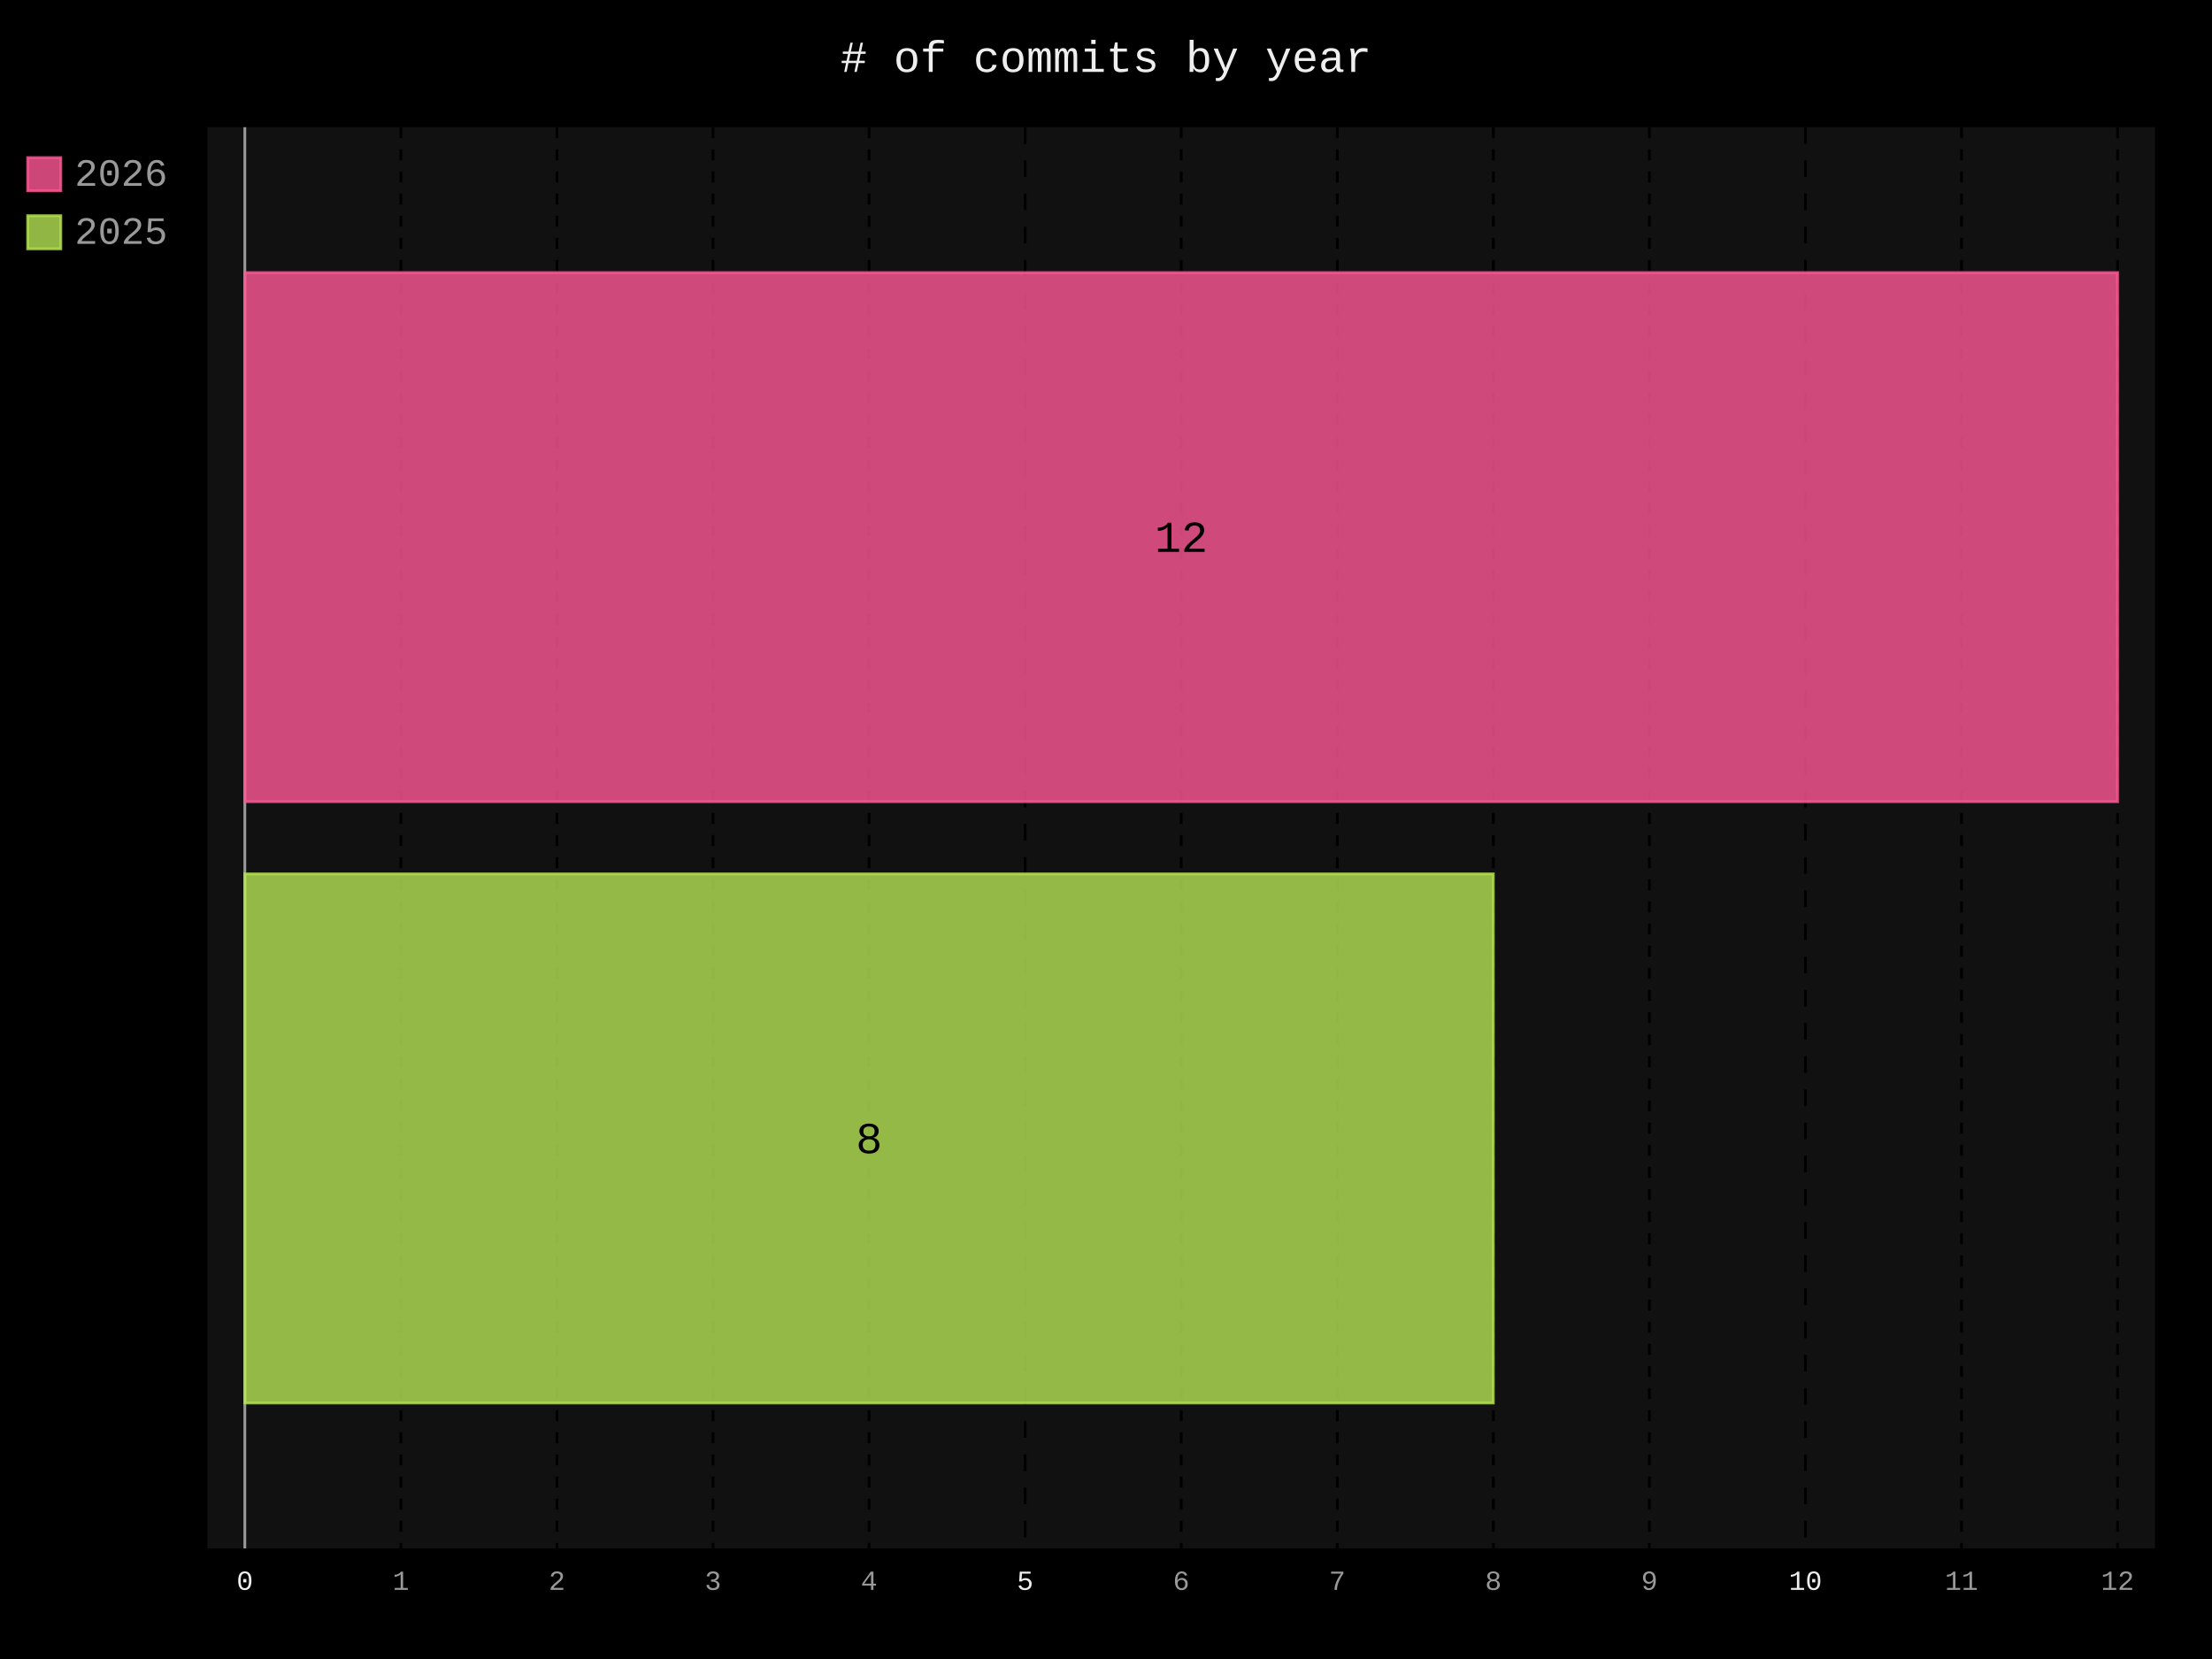
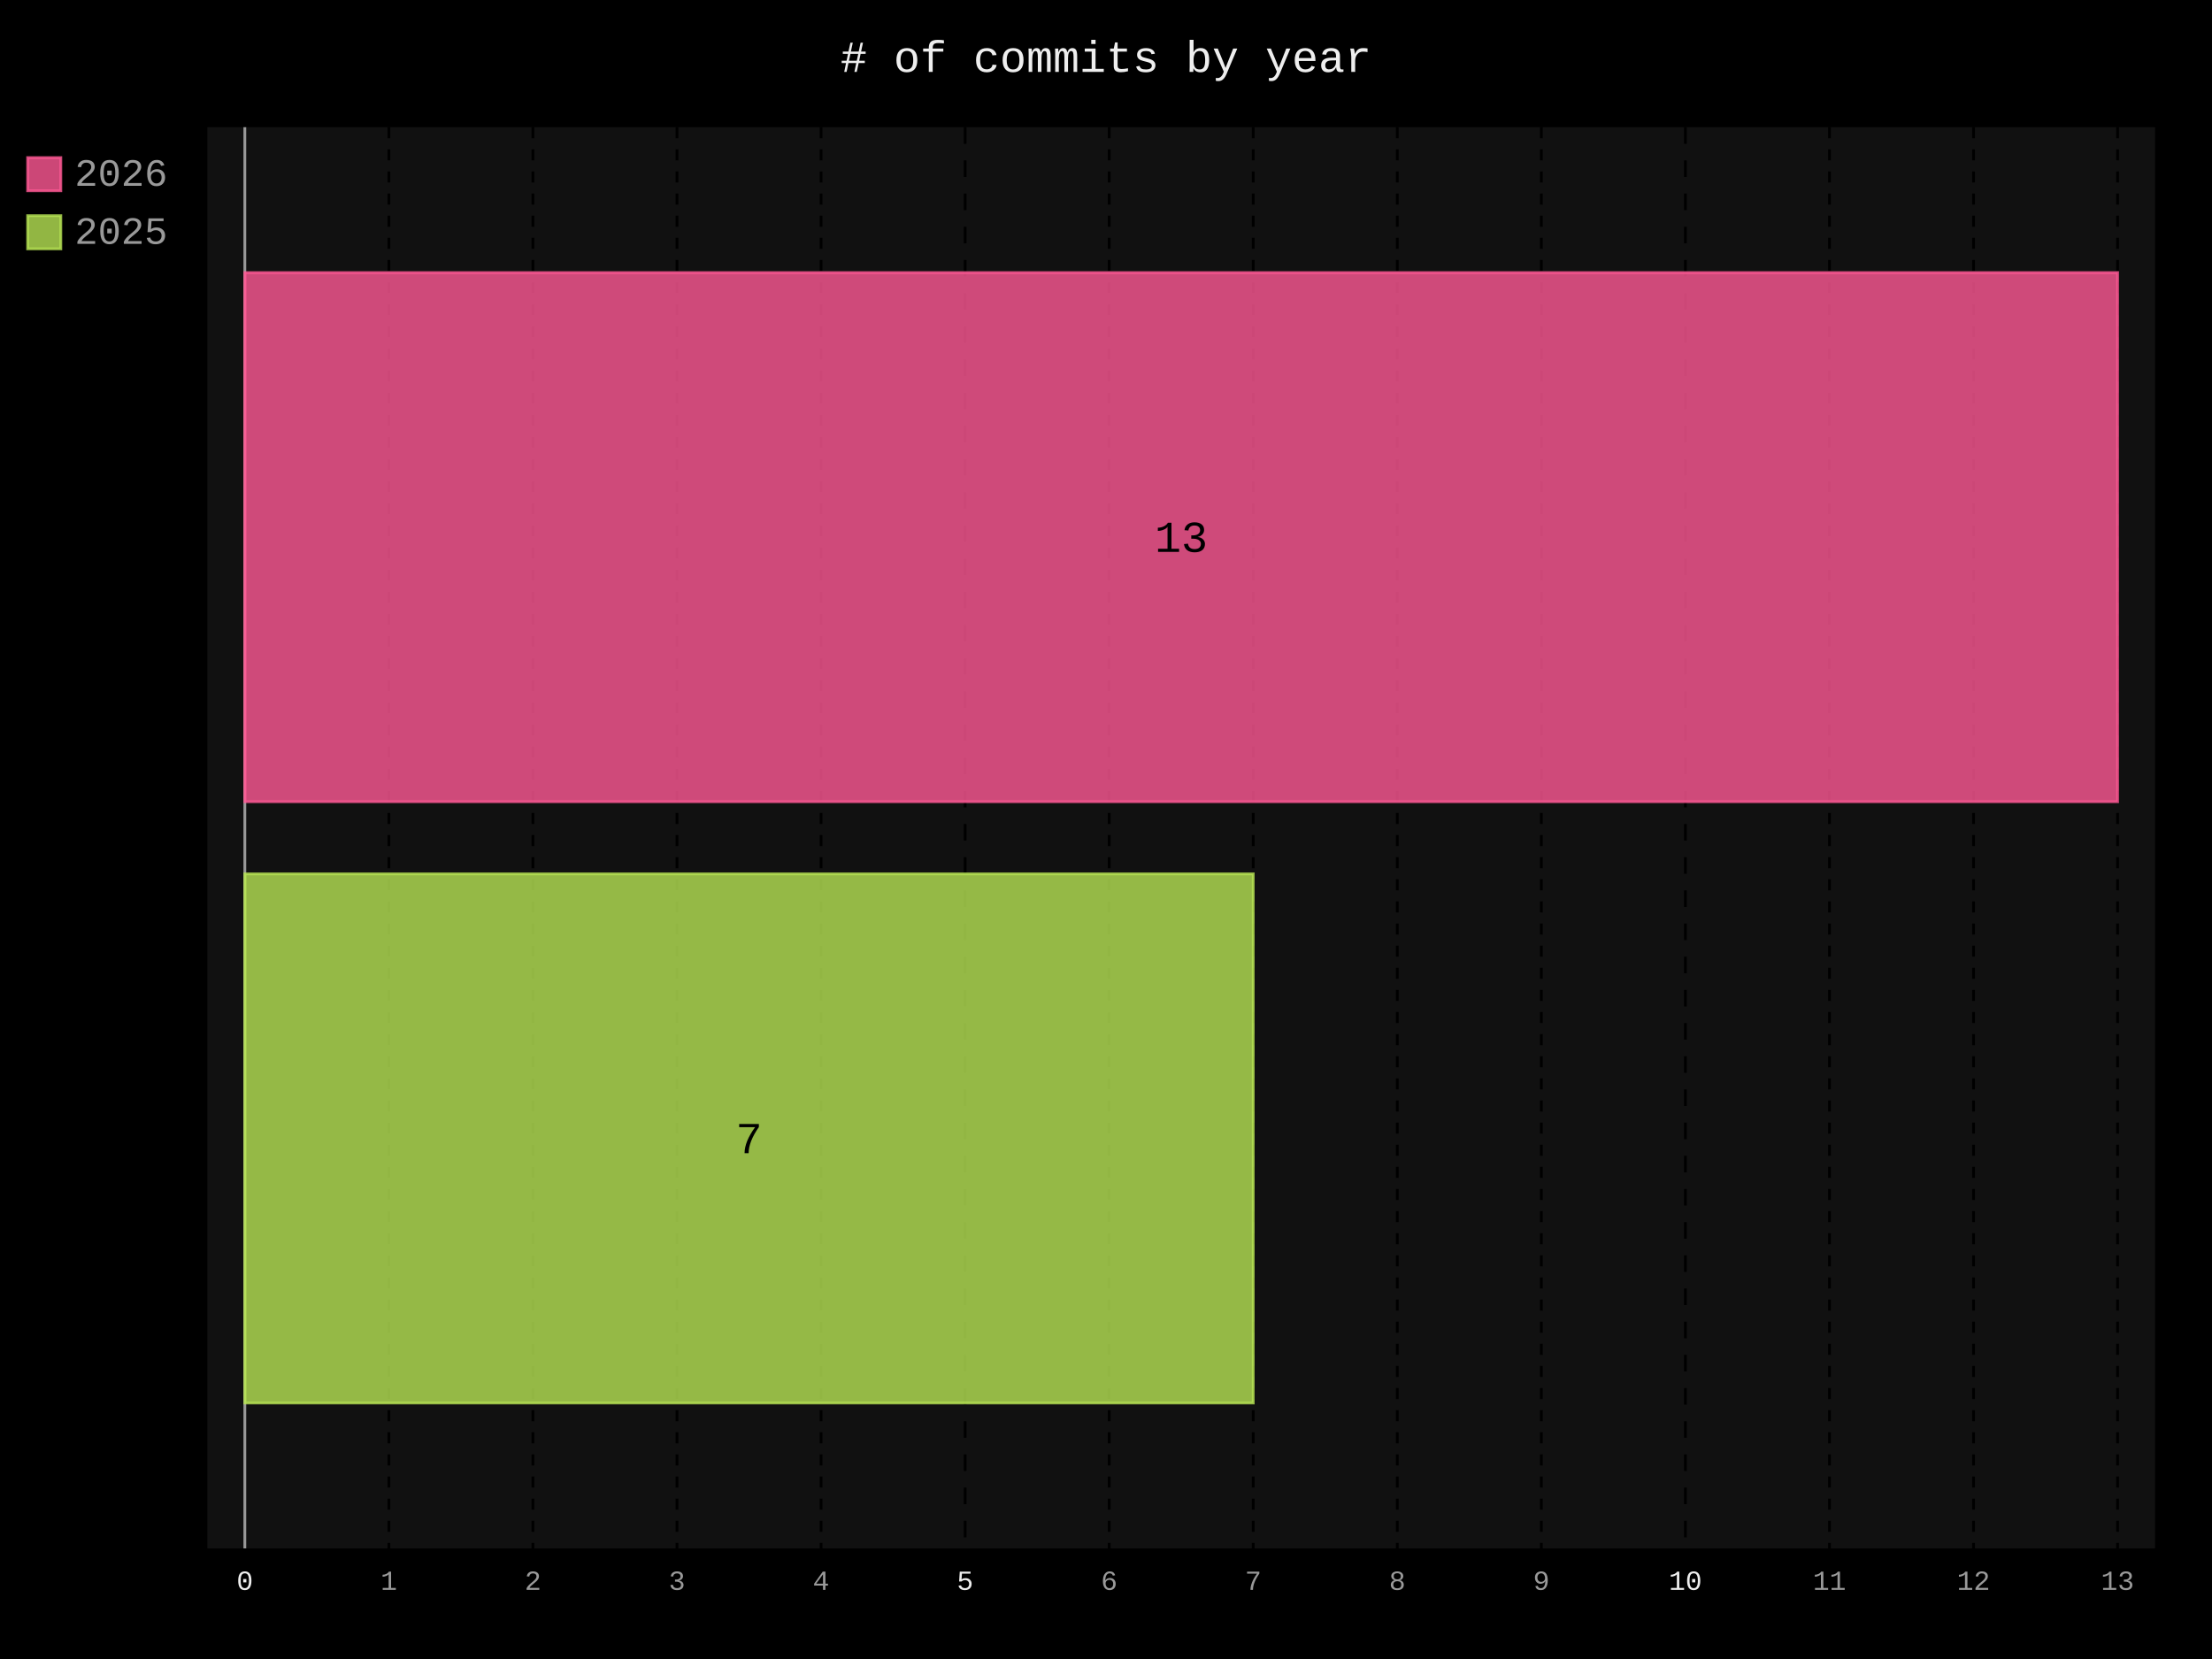
- <svg xmlns="http://www.w3.org/2000/svg" id="chart-6f1e7499-2cc2-4331-8c3c-5eb172ab9e6a" class="pygal-chart" viewBox="0 0 800 600">
+ <svg xmlns="http://www.w3.org/2000/svg" id="chart-fb7bc654-4ec6-48ba-ace2-64c890cf7a18" class="pygal-chart" viewBox="0 0 800 600">
  <defs>
-     <style type="text/css">#chart-6f1e7499-2cc2-4331-8c3c-5eb172ab9e6a{-webkit-user-select:none;-webkit-font-smoothing:antialiased;font-family:Consolas,"Liberation Mono",Menlo,Courier,monospace}#chart-6f1e7499-2cc2-4331-8c3c-5eb172ab9e6a .title{font-family:Consolas,"Liberation Mono",Menlo,Courier,monospace;font-size:16px}#chart-6f1e7499-2cc2-4331-8c3c-5eb172ab9e6a .legends .legend text{font-family:Consolas,"Liberation Mono",Menlo,Courier,monospace;font-size:14px}#chart-6f1e7499-2cc2-4331-8c3c-5eb172ab9e6a .axis text{font-family:Consolas,"Liberation Mono",Menlo,Courier,monospace;font-size:10px}#chart-6f1e7499-2cc2-4331-8c3c-5eb172ab9e6a .axis text.major{font-family:Consolas,"Liberation Mono",Menlo,Courier,monospace;font-size:10px}#chart-6f1e7499-2cc2-4331-8c3c-5eb172ab9e6a .text-overlay text.value{font-family:Consolas,"Liberation Mono",Menlo,Courier,monospace;font-size:16px}#chart-6f1e7499-2cc2-4331-8c3c-5eb172ab9e6a .text-overlay text.label{font-family:Consolas,"Liberation Mono",Menlo,Courier,monospace;font-size:10px}#chart-6f1e7499-2cc2-4331-8c3c-5eb172ab9e6a .tooltip{font-family:Consolas,"Liberation Mono",Menlo,Courier,monospace;font-size:14px}#chart-6f1e7499-2cc2-4331-8c3c-5eb172ab9e6a text.no_data{font-family:Consolas,"Liberation Mono",Menlo,Courier,monospace;font-size:64px}
- #chart-6f1e7499-2cc2-4331-8c3c-5eb172ab9e6a{background-color:black}#chart-6f1e7499-2cc2-4331-8c3c-5eb172ab9e6a path,#chart-6f1e7499-2cc2-4331-8c3c-5eb172ab9e6a line,#chart-6f1e7499-2cc2-4331-8c3c-5eb172ab9e6a rect,#chart-6f1e7499-2cc2-4331-8c3c-5eb172ab9e6a circle{-webkit-transition:250ms;-moz-transition:250ms;transition:250ms}#chart-6f1e7499-2cc2-4331-8c3c-5eb172ab9e6a .graph &gt; .background{fill:black}#chart-6f1e7499-2cc2-4331-8c3c-5eb172ab9e6a .plot &gt; .background{fill:#111}#chart-6f1e7499-2cc2-4331-8c3c-5eb172ab9e6a .graph{fill:#999}#chart-6f1e7499-2cc2-4331-8c3c-5eb172ab9e6a text.no_data{fill:#eee}#chart-6f1e7499-2cc2-4331-8c3c-5eb172ab9e6a .title{fill:#eee}#chart-6f1e7499-2cc2-4331-8c3c-5eb172ab9e6a .legends .legend text{fill:#999}#chart-6f1e7499-2cc2-4331-8c3c-5eb172ab9e6a .legends .legend:hover text{fill:#eee}#chart-6f1e7499-2cc2-4331-8c3c-5eb172ab9e6a .axis .line{stroke:#eee}#chart-6f1e7499-2cc2-4331-8c3c-5eb172ab9e6a .axis .guide.line{stroke:#555}#chart-6f1e7499-2cc2-4331-8c3c-5eb172ab9e6a .axis .major.line{stroke:#999}#chart-6f1e7499-2cc2-4331-8c3c-5eb172ab9e6a .axis text.major{fill:#eee}#chart-6f1e7499-2cc2-4331-8c3c-5eb172ab9e6a .axis.y .guides:hover .guide.line,#chart-6f1e7499-2cc2-4331-8c3c-5eb172ab9e6a .line-graph .axis.x .guides:hover .guide.line,#chart-6f1e7499-2cc2-4331-8c3c-5eb172ab9e6a .stackedline-graph .axis.x .guides:hover .guide.line,#chart-6f1e7499-2cc2-4331-8c3c-5eb172ab9e6a .xy-graph .axis.x .guides:hover .guide.line{stroke:#eee}#chart-6f1e7499-2cc2-4331-8c3c-5eb172ab9e6a .axis .guides:hover text{fill:#eee}#chart-6f1e7499-2cc2-4331-8c3c-5eb172ab9e6a .reactive{fill-opacity:.8;stroke-opacity:.8;stroke-width:1}#chart-6f1e7499-2cc2-4331-8c3c-5eb172ab9e6a .ci{stroke:#999}#chart-6f1e7499-2cc2-4331-8c3c-5eb172ab9e6a .reactive.active,#chart-6f1e7499-2cc2-4331-8c3c-5eb172ab9e6a .active .reactive{fill-opacity:.4;stroke-opacity:.9;stroke-width:4}#chart-6f1e7499-2cc2-4331-8c3c-5eb172ab9e6a .ci .reactive.active{stroke-width:1.5}#chart-6f1e7499-2cc2-4331-8c3c-5eb172ab9e6a .series text{fill:#eee}#chart-6f1e7499-2cc2-4331-8c3c-5eb172ab9e6a .tooltip rect{fill:#111;stroke:#eee;-webkit-transition:opacity 250ms;-moz-transition:opacity 250ms;transition:opacity 250ms}#chart-6f1e7499-2cc2-4331-8c3c-5eb172ab9e6a .tooltip .label{fill:#999}#chart-6f1e7499-2cc2-4331-8c3c-5eb172ab9e6a .tooltip .label{fill:#999}#chart-6f1e7499-2cc2-4331-8c3c-5eb172ab9e6a .tooltip .legend{font-size:.8em;fill:#555}#chart-6f1e7499-2cc2-4331-8c3c-5eb172ab9e6a .tooltip .x_label{font-size:.6em;fill:#eee}#chart-6f1e7499-2cc2-4331-8c3c-5eb172ab9e6a .tooltip .xlink{font-size:.5em;text-decoration:underline}#chart-6f1e7499-2cc2-4331-8c3c-5eb172ab9e6a .tooltip .value{font-size:1.5em}#chart-6f1e7499-2cc2-4331-8c3c-5eb172ab9e6a .bound{font-size:.5em}#chart-6f1e7499-2cc2-4331-8c3c-5eb172ab9e6a .max-value{font-size:.75em;fill:#555}#chart-6f1e7499-2cc2-4331-8c3c-5eb172ab9e6a .map-element{fill:#111;stroke:#555 !important}#chart-6f1e7499-2cc2-4331-8c3c-5eb172ab9e6a .map-element .reactive{fill-opacity:inherit;stroke-opacity:inherit}#chart-6f1e7499-2cc2-4331-8c3c-5eb172ab9e6a .color-0,#chart-6f1e7499-2cc2-4331-8c3c-5eb172ab9e6a .color-0 a:visited{stroke:#ff5995;fill:#ff5995}#chart-6f1e7499-2cc2-4331-8c3c-5eb172ab9e6a .color-1,#chart-6f1e7499-2cc2-4331-8c3c-5eb172ab9e6a .color-1 a:visited{stroke:#b6e354;fill:#b6e354}#chart-6f1e7499-2cc2-4331-8c3c-5eb172ab9e6a .text-overlay .color-0 text{fill:black}#chart-6f1e7499-2cc2-4331-8c3c-5eb172ab9e6a .text-overlay .color-1 text{fill:black}
- #chart-6f1e7499-2cc2-4331-8c3c-5eb172ab9e6a text.no_data{text-anchor:middle}#chart-6f1e7499-2cc2-4331-8c3c-5eb172ab9e6a .guide.line{fill:none}#chart-6f1e7499-2cc2-4331-8c3c-5eb172ab9e6a .centered{text-anchor:middle}#chart-6f1e7499-2cc2-4331-8c3c-5eb172ab9e6a .title{text-anchor:middle}#chart-6f1e7499-2cc2-4331-8c3c-5eb172ab9e6a .legends .legend text{fill-opacity:1}#chart-6f1e7499-2cc2-4331-8c3c-5eb172ab9e6a .axis.x text{text-anchor:middle}#chart-6f1e7499-2cc2-4331-8c3c-5eb172ab9e6a .axis.x:not(.web) text[transform]{text-anchor:start}#chart-6f1e7499-2cc2-4331-8c3c-5eb172ab9e6a .axis.x:not(.web) text[transform].backwards{text-anchor:end}#chart-6f1e7499-2cc2-4331-8c3c-5eb172ab9e6a .axis.y text{text-anchor:end}#chart-6f1e7499-2cc2-4331-8c3c-5eb172ab9e6a .axis.y text[transform].backwards{text-anchor:start}#chart-6f1e7499-2cc2-4331-8c3c-5eb172ab9e6a .axis.y2 text{text-anchor:start}#chart-6f1e7499-2cc2-4331-8c3c-5eb172ab9e6a .axis.y2 text[transform].backwards{text-anchor:end}#chart-6f1e7499-2cc2-4331-8c3c-5eb172ab9e6a .axis .guide.line{stroke-dasharray:4,4;stroke:black}#chart-6f1e7499-2cc2-4331-8c3c-5eb172ab9e6a .axis .major.guide.line{stroke-dasharray:6,6;stroke:black}#chart-6f1e7499-2cc2-4331-8c3c-5eb172ab9e6a .horizontal .axis.y .guide.line,#chart-6f1e7499-2cc2-4331-8c3c-5eb172ab9e6a .horizontal .axis.y2 .guide.line,#chart-6f1e7499-2cc2-4331-8c3c-5eb172ab9e6a .vertical .axis.x .guide.line{opacity:0}#chart-6f1e7499-2cc2-4331-8c3c-5eb172ab9e6a .horizontal .axis.always_show .guide.line,#chart-6f1e7499-2cc2-4331-8c3c-5eb172ab9e6a .vertical .axis.always_show .guide.line{opacity:1 !important}#chart-6f1e7499-2cc2-4331-8c3c-5eb172ab9e6a .axis.y .guides:hover .guide.line,#chart-6f1e7499-2cc2-4331-8c3c-5eb172ab9e6a .axis.y2 .guides:hover .guide.line,#chart-6f1e7499-2cc2-4331-8c3c-5eb172ab9e6a .axis.x .guides:hover .guide.line{opacity:1}#chart-6f1e7499-2cc2-4331-8c3c-5eb172ab9e6a .axis .guides:hover text{opacity:1}#chart-6f1e7499-2cc2-4331-8c3c-5eb172ab9e6a .nofill{fill:none}#chart-6f1e7499-2cc2-4331-8c3c-5eb172ab9e6a .subtle-fill{fill-opacity:.2}#chart-6f1e7499-2cc2-4331-8c3c-5eb172ab9e6a .dot{stroke-width:1px;fill-opacity:1;stroke-opacity:1}#chart-6f1e7499-2cc2-4331-8c3c-5eb172ab9e6a .dot.active{stroke-width:5px}#chart-6f1e7499-2cc2-4331-8c3c-5eb172ab9e6a .dot.negative{fill:transparent}#chart-6f1e7499-2cc2-4331-8c3c-5eb172ab9e6a text,#chart-6f1e7499-2cc2-4331-8c3c-5eb172ab9e6a tspan{stroke:none !important}#chart-6f1e7499-2cc2-4331-8c3c-5eb172ab9e6a .series text.active{opacity:1}#chart-6f1e7499-2cc2-4331-8c3c-5eb172ab9e6a .tooltip rect{fill-opacity:.95;stroke-width:.5}#chart-6f1e7499-2cc2-4331-8c3c-5eb172ab9e6a .tooltip text{fill-opacity:1}#chart-6f1e7499-2cc2-4331-8c3c-5eb172ab9e6a .showable{visibility:hidden}#chart-6f1e7499-2cc2-4331-8c3c-5eb172ab9e6a .showable.shown{visibility:visible}#chart-6f1e7499-2cc2-4331-8c3c-5eb172ab9e6a .gauge-background{fill:rgba(229,229,229,1);stroke:none}#chart-6f1e7499-2cc2-4331-8c3c-5eb172ab9e6a .bg-lines{stroke:black;stroke-width:2px}</style>
+     <style type="text/css">#chart-fb7bc654-4ec6-48ba-ace2-64c890cf7a18{-webkit-user-select:none;-webkit-font-smoothing:antialiased;font-family:Consolas,"Liberation Mono",Menlo,Courier,monospace}#chart-fb7bc654-4ec6-48ba-ace2-64c890cf7a18 .title{font-family:Consolas,"Liberation Mono",Menlo,Courier,monospace;font-size:16px}#chart-fb7bc654-4ec6-48ba-ace2-64c890cf7a18 .legends .legend text{font-family:Consolas,"Liberation Mono",Menlo,Courier,monospace;font-size:14px}#chart-fb7bc654-4ec6-48ba-ace2-64c890cf7a18 .axis text{font-family:Consolas,"Liberation Mono",Menlo,Courier,monospace;font-size:10px}#chart-fb7bc654-4ec6-48ba-ace2-64c890cf7a18 .axis text.major{font-family:Consolas,"Liberation Mono",Menlo,Courier,monospace;font-size:10px}#chart-fb7bc654-4ec6-48ba-ace2-64c890cf7a18 .text-overlay text.value{font-family:Consolas,"Liberation Mono",Menlo,Courier,monospace;font-size:16px}#chart-fb7bc654-4ec6-48ba-ace2-64c890cf7a18 .text-overlay text.label{font-family:Consolas,"Liberation Mono",Menlo,Courier,monospace;font-size:10px}#chart-fb7bc654-4ec6-48ba-ace2-64c890cf7a18 .tooltip{font-family:Consolas,"Liberation Mono",Menlo,Courier,monospace;font-size:14px}#chart-fb7bc654-4ec6-48ba-ace2-64c890cf7a18 text.no_data{font-family:Consolas,"Liberation Mono",Menlo,Courier,monospace;font-size:64px}
+ #chart-fb7bc654-4ec6-48ba-ace2-64c890cf7a18{background-color:black}#chart-fb7bc654-4ec6-48ba-ace2-64c890cf7a18 path,#chart-fb7bc654-4ec6-48ba-ace2-64c890cf7a18 line,#chart-fb7bc654-4ec6-48ba-ace2-64c890cf7a18 rect,#chart-fb7bc654-4ec6-48ba-ace2-64c890cf7a18 circle{-webkit-transition:250ms;-moz-transition:250ms;transition:250ms}#chart-fb7bc654-4ec6-48ba-ace2-64c890cf7a18 .graph &gt; .background{fill:black}#chart-fb7bc654-4ec6-48ba-ace2-64c890cf7a18 .plot &gt; .background{fill:#111}#chart-fb7bc654-4ec6-48ba-ace2-64c890cf7a18 .graph{fill:#999}#chart-fb7bc654-4ec6-48ba-ace2-64c890cf7a18 text.no_data{fill:#eee}#chart-fb7bc654-4ec6-48ba-ace2-64c890cf7a18 .title{fill:#eee}#chart-fb7bc654-4ec6-48ba-ace2-64c890cf7a18 .legends .legend text{fill:#999}#chart-fb7bc654-4ec6-48ba-ace2-64c890cf7a18 .legends .legend:hover text{fill:#eee}#chart-fb7bc654-4ec6-48ba-ace2-64c890cf7a18 .axis .line{stroke:#eee}#chart-fb7bc654-4ec6-48ba-ace2-64c890cf7a18 .axis .guide.line{stroke:#555}#chart-fb7bc654-4ec6-48ba-ace2-64c890cf7a18 .axis .major.line{stroke:#999}#chart-fb7bc654-4ec6-48ba-ace2-64c890cf7a18 .axis text.major{fill:#eee}#chart-fb7bc654-4ec6-48ba-ace2-64c890cf7a18 .axis.y .guides:hover .guide.line,#chart-fb7bc654-4ec6-48ba-ace2-64c890cf7a18 .line-graph .axis.x .guides:hover .guide.line,#chart-fb7bc654-4ec6-48ba-ace2-64c890cf7a18 .stackedline-graph .axis.x .guides:hover .guide.line,#chart-fb7bc654-4ec6-48ba-ace2-64c890cf7a18 .xy-graph .axis.x .guides:hover .guide.line{stroke:#eee}#chart-fb7bc654-4ec6-48ba-ace2-64c890cf7a18 .axis .guides:hover text{fill:#eee}#chart-fb7bc654-4ec6-48ba-ace2-64c890cf7a18 .reactive{fill-opacity:.8;stroke-opacity:.8;stroke-width:1}#chart-fb7bc654-4ec6-48ba-ace2-64c890cf7a18 .ci{stroke:#999}#chart-fb7bc654-4ec6-48ba-ace2-64c890cf7a18 .reactive.active,#chart-fb7bc654-4ec6-48ba-ace2-64c890cf7a18 .active .reactive{fill-opacity:.4;stroke-opacity:.9;stroke-width:4}#chart-fb7bc654-4ec6-48ba-ace2-64c890cf7a18 .ci .reactive.active{stroke-width:1.5}#chart-fb7bc654-4ec6-48ba-ace2-64c890cf7a18 .series text{fill:#eee}#chart-fb7bc654-4ec6-48ba-ace2-64c890cf7a18 .tooltip rect{fill:#111;stroke:#eee;-webkit-transition:opacity 250ms;-moz-transition:opacity 250ms;transition:opacity 250ms}#chart-fb7bc654-4ec6-48ba-ace2-64c890cf7a18 .tooltip .label{fill:#999}#chart-fb7bc654-4ec6-48ba-ace2-64c890cf7a18 .tooltip .label{fill:#999}#chart-fb7bc654-4ec6-48ba-ace2-64c890cf7a18 .tooltip .legend{font-size:.8em;fill:#555}#chart-fb7bc654-4ec6-48ba-ace2-64c890cf7a18 .tooltip .x_label{font-size:.6em;fill:#eee}#chart-fb7bc654-4ec6-48ba-ace2-64c890cf7a18 .tooltip .xlink{font-size:.5em;text-decoration:underline}#chart-fb7bc654-4ec6-48ba-ace2-64c890cf7a18 .tooltip .value{font-size:1.5em}#chart-fb7bc654-4ec6-48ba-ace2-64c890cf7a18 .bound{font-size:.5em}#chart-fb7bc654-4ec6-48ba-ace2-64c890cf7a18 .max-value{font-size:.75em;fill:#555}#chart-fb7bc654-4ec6-48ba-ace2-64c890cf7a18 .map-element{fill:#111;stroke:#555 !important}#chart-fb7bc654-4ec6-48ba-ace2-64c890cf7a18 .map-element .reactive{fill-opacity:inherit;stroke-opacity:inherit}#chart-fb7bc654-4ec6-48ba-ace2-64c890cf7a18 .color-0,#chart-fb7bc654-4ec6-48ba-ace2-64c890cf7a18 .color-0 a:visited{stroke:#ff5995;fill:#ff5995}#chart-fb7bc654-4ec6-48ba-ace2-64c890cf7a18 .color-1,#chart-fb7bc654-4ec6-48ba-ace2-64c890cf7a18 .color-1 a:visited{stroke:#b6e354;fill:#b6e354}#chart-fb7bc654-4ec6-48ba-ace2-64c890cf7a18 .text-overlay .color-0 text{fill:black}#chart-fb7bc654-4ec6-48ba-ace2-64c890cf7a18 .text-overlay .color-1 text{fill:black}
+ #chart-fb7bc654-4ec6-48ba-ace2-64c890cf7a18 text.no_data{text-anchor:middle}#chart-fb7bc654-4ec6-48ba-ace2-64c890cf7a18 .guide.line{fill:none}#chart-fb7bc654-4ec6-48ba-ace2-64c890cf7a18 .centered{text-anchor:middle}#chart-fb7bc654-4ec6-48ba-ace2-64c890cf7a18 .title{text-anchor:middle}#chart-fb7bc654-4ec6-48ba-ace2-64c890cf7a18 .legends .legend text{fill-opacity:1}#chart-fb7bc654-4ec6-48ba-ace2-64c890cf7a18 .axis.x text{text-anchor:middle}#chart-fb7bc654-4ec6-48ba-ace2-64c890cf7a18 .axis.x:not(.web) text[transform]{text-anchor:start}#chart-fb7bc654-4ec6-48ba-ace2-64c890cf7a18 .axis.x:not(.web) text[transform].backwards{text-anchor:end}#chart-fb7bc654-4ec6-48ba-ace2-64c890cf7a18 .axis.y text{text-anchor:end}#chart-fb7bc654-4ec6-48ba-ace2-64c890cf7a18 .axis.y text[transform].backwards{text-anchor:start}#chart-fb7bc654-4ec6-48ba-ace2-64c890cf7a18 .axis.y2 text{text-anchor:start}#chart-fb7bc654-4ec6-48ba-ace2-64c890cf7a18 .axis.y2 text[transform].backwards{text-anchor:end}#chart-fb7bc654-4ec6-48ba-ace2-64c890cf7a18 .axis .guide.line{stroke-dasharray:4,4;stroke:black}#chart-fb7bc654-4ec6-48ba-ace2-64c890cf7a18 .axis .major.guide.line{stroke-dasharray:6,6;stroke:black}#chart-fb7bc654-4ec6-48ba-ace2-64c890cf7a18 .horizontal .axis.y .guide.line,#chart-fb7bc654-4ec6-48ba-ace2-64c890cf7a18 .horizontal .axis.y2 .guide.line,#chart-fb7bc654-4ec6-48ba-ace2-64c890cf7a18 .vertical .axis.x .guide.line{opacity:0}#chart-fb7bc654-4ec6-48ba-ace2-64c890cf7a18 .horizontal .axis.always_show .guide.line,#chart-fb7bc654-4ec6-48ba-ace2-64c890cf7a18 .vertical .axis.always_show .guide.line{opacity:1 !important}#chart-fb7bc654-4ec6-48ba-ace2-64c890cf7a18 .axis.y .guides:hover .guide.line,#chart-fb7bc654-4ec6-48ba-ace2-64c890cf7a18 .axis.y2 .guides:hover .guide.line,#chart-fb7bc654-4ec6-48ba-ace2-64c890cf7a18 .axis.x .guides:hover .guide.line{opacity:1}#chart-fb7bc654-4ec6-48ba-ace2-64c890cf7a18 .axis .guides:hover text{opacity:1}#chart-fb7bc654-4ec6-48ba-ace2-64c890cf7a18 .nofill{fill:none}#chart-fb7bc654-4ec6-48ba-ace2-64c890cf7a18 .subtle-fill{fill-opacity:.2}#chart-fb7bc654-4ec6-48ba-ace2-64c890cf7a18 .dot{stroke-width:1px;fill-opacity:1;stroke-opacity:1}#chart-fb7bc654-4ec6-48ba-ace2-64c890cf7a18 .dot.active{stroke-width:5px}#chart-fb7bc654-4ec6-48ba-ace2-64c890cf7a18 .dot.negative{fill:transparent}#chart-fb7bc654-4ec6-48ba-ace2-64c890cf7a18 text,#chart-fb7bc654-4ec6-48ba-ace2-64c890cf7a18 tspan{stroke:none !important}#chart-fb7bc654-4ec6-48ba-ace2-64c890cf7a18 .series text.active{opacity:1}#chart-fb7bc654-4ec6-48ba-ace2-64c890cf7a18 .tooltip rect{fill-opacity:.95;stroke-width:.5}#chart-fb7bc654-4ec6-48ba-ace2-64c890cf7a18 .tooltip text{fill-opacity:1}#chart-fb7bc654-4ec6-48ba-ace2-64c890cf7a18 .showable{visibility:hidden}#chart-fb7bc654-4ec6-48ba-ace2-64c890cf7a18 .showable.shown{visibility:visible}#chart-fb7bc654-4ec6-48ba-ace2-64c890cf7a18 .gauge-background{fill:rgba(229,229,229,1);stroke:none}#chart-fb7bc654-4ec6-48ba-ace2-64c890cf7a18 .bg-lines{stroke:black;stroke-width:2px}</style>
  </defs>
  <g class="graph horizontalbar-graph horizontal">
    <rect x="0" y="0" width="800" height="600" class="background" />
    <g transform="translate(75, 46)" class="plot">
      <rect x="0" y="0" width="704.4" height="514" class="background" />
      <g class="axis x always_show">
        <g class="guides">
          <path d="M13.546 0 v514" class="axis major line" />
          <text x="13.546" y="529.0" class="major">0</text>
        </g>
        <g class="guides">
-           <path d="M69.988 0 v514" class="guide line" />
-           <text x="69.988" y="529.0" class="">1</text>
+           <path d="M65.647 0 v514" class="guide line" />
+           <text x="65.647" y="529.0" class="">1</text>
        </g>
        <g class="guides">
-           <path d="M126.431 0 v514" class="guide line" />
-           <text x="126.431" y="529.0" class="">2</text>
+           <path d="M117.747 0 v514" class="guide line" />
+           <text x="117.747" y="529.0" class="">2</text>
        </g>
        <g class="guides">
-           <path d="M182.873 0 v514" class="guide line" />
-           <text x="182.873" y="529.0" class="">3</text>
+           <path d="M169.848 0 v514" class="guide line" />
+           <text x="169.848" y="529.0" class="">3</text>
        </g>
        <g class="guides">
-           <path d="M239.315 0 v514" class="guide line" />
-           <text x="239.315" y="529.0" class="">4</text>
+           <path d="M221.949 0 v514" class="guide line" />
+           <text x="221.949" y="529.0" class="">4</text>
        </g>
        <g class="guides">
-           <path d="M295.758 0 v514" class="major guide line" />
-           <text x="295.758" y="529.0" class="major">5</text>
+           <path d="M274.049 0 v514" class="major guide line" />
+           <text x="274.049" y="529.0" class="major">5</text>
        </g>
        <g class="guides">
-           <path d="M352.2 0 v514" class="guide line" />
-           <text x="352.2" y="529.0" class="">6</text>
+           <path d="M326.15 0 v514" class="guide line" />
+           <text x="326.15" y="529.0" class="">6</text>
        </g>
        <g class="guides">
-           <path d="M408.642 0 v514" class="guide line" />
-           <text x="408.642" y="529.0" class="">7</text>
+           <path d="M378.25 0 v514" class="guide line" />
+           <text x="378.25" y="529.0" class="">7</text>
        </g>
        <g class="guides">
-           <path d="M465.085 0 v514" class="guide line" />
-           <text x="465.085" y="529.0" class="">8</text>
+           <path d="M430.351 0 v514" class="guide line" />
+           <text x="430.351" y="529.0" class="">8</text>
        </g>
        <g class="guides">
-           <path d="M521.527 0 v514" class="guide line" />
-           <text x="521.527" y="529.0" class="">9</text>
+           <path d="M482.451 0 v514" class="guide line" />
+           <text x="482.451" y="529.0" class="">9</text>
        </g>
        <g class="guides">
-           <path d="M577.969 0 v514" class="major guide line" />
-           <text x="577.969" y="529.0" class="major">10</text>
+           <path d="M534.552 0 v514" class="major guide line" />
+           <text x="534.552" y="529.0" class="major">10</text>
        </g>
        <g class="guides">
-           <path d="M634.412 0 v514" class="guide line" />
-           <text x="634.412" y="529.0" class="">11</text>
+           <path d="M586.653 0 v514" class="guide line" />
+           <text x="586.653" y="529.0" class="">11</text>
+         </g>
+         <g class="guides">
+           <path d="M638.753 0 v514" class="guide line" />
+           <text x="638.753" y="529.0" class="">12</text>
        </g>
        <g class="guides">
          <path d="M690.854 0 v514" class="guide line" />
-           <text x="690.854" y="529.0" class="">12</text>
+           <text x="690.854" y="529.0" class="">13</text>
        </g>
      </g>
      <g class="series serie-1 color-1">
        <g class="bars">
          <g class="bar">
-             <rect x="13.546" y="270.048" rx="0" ry="0" width="451.538" height="191.366" class="rect reactive tooltip-trigger" />
+             <rect x="13.546" y="270.048" rx="0" ry="0" width="364.704" height="191.366" class="rect reactive tooltip-trigger" />
          </g>
        </g>
      </g>
      <g class="series serie-0 color-0">
        <g class="bars">
          <g class="bar">
            <rect x="13.546" y="52.586" rx="0" ry="0" width="677.308" height="191.366" class="rect reactive tooltip-trigger" />
          </g>
        </g>
      </g>
    </g>
    <g class="titles">
      <text x="400.0" y="26" class="title plot_title"># of commits by year</text>
    </g>
    <g transform="translate(75, 46)" class="plot overlay">
      <g class="series serie-1 color-1" />
      <g class="series serie-0 color-0" />
    </g>
    <g transform="translate(75, 46)" class="plot text-overlay">
      <g class="series serie-1 color-1">
-         <text text-anchor="middle" x="239.315" y="371.064" class="value">8</text>
+         <text text-anchor="middle" x="195.898" y="371.064" class="value">7</text>
      </g>
      <g class="series serie-0 color-0">
-         <text text-anchor="middle" x="352.2" y="153.603" class="value">12</text>
+         <text text-anchor="middle" x="352.2" y="153.603" class="value">13</text>
      </g>
    </g>
    <g transform="translate(75, 46)" class="plot tooltip-overlay">
      <g transform="translate(0 0)" style="opacity: 0" class="tooltip">
        <rect rx="0" ry="0" width="0" height="0" class="tooltip-box" />
        <g class="text" />
      </g>
    </g>
    <g transform="translate(10, 56)" class="legends">
      <g id="activate-serie-0" class="legend reactive activate-serie">
        <rect x="0.0" y="1.0" width="12" height="12" class="color-0 reactive" />
        <text x="17.0" y="11.2">2026</text>
      </g>
      <g id="activate-serie-1" class="legend reactive activate-serie">
        <rect x="0.0" y="22.0" width="12" height="12" class="color-1 reactive" />
        <text x="17.0" y="32.2">2025</text>
      </g>
    </g>
    <g transform="translate(790, 56)" class="legends" />
  </g>
</svg>
